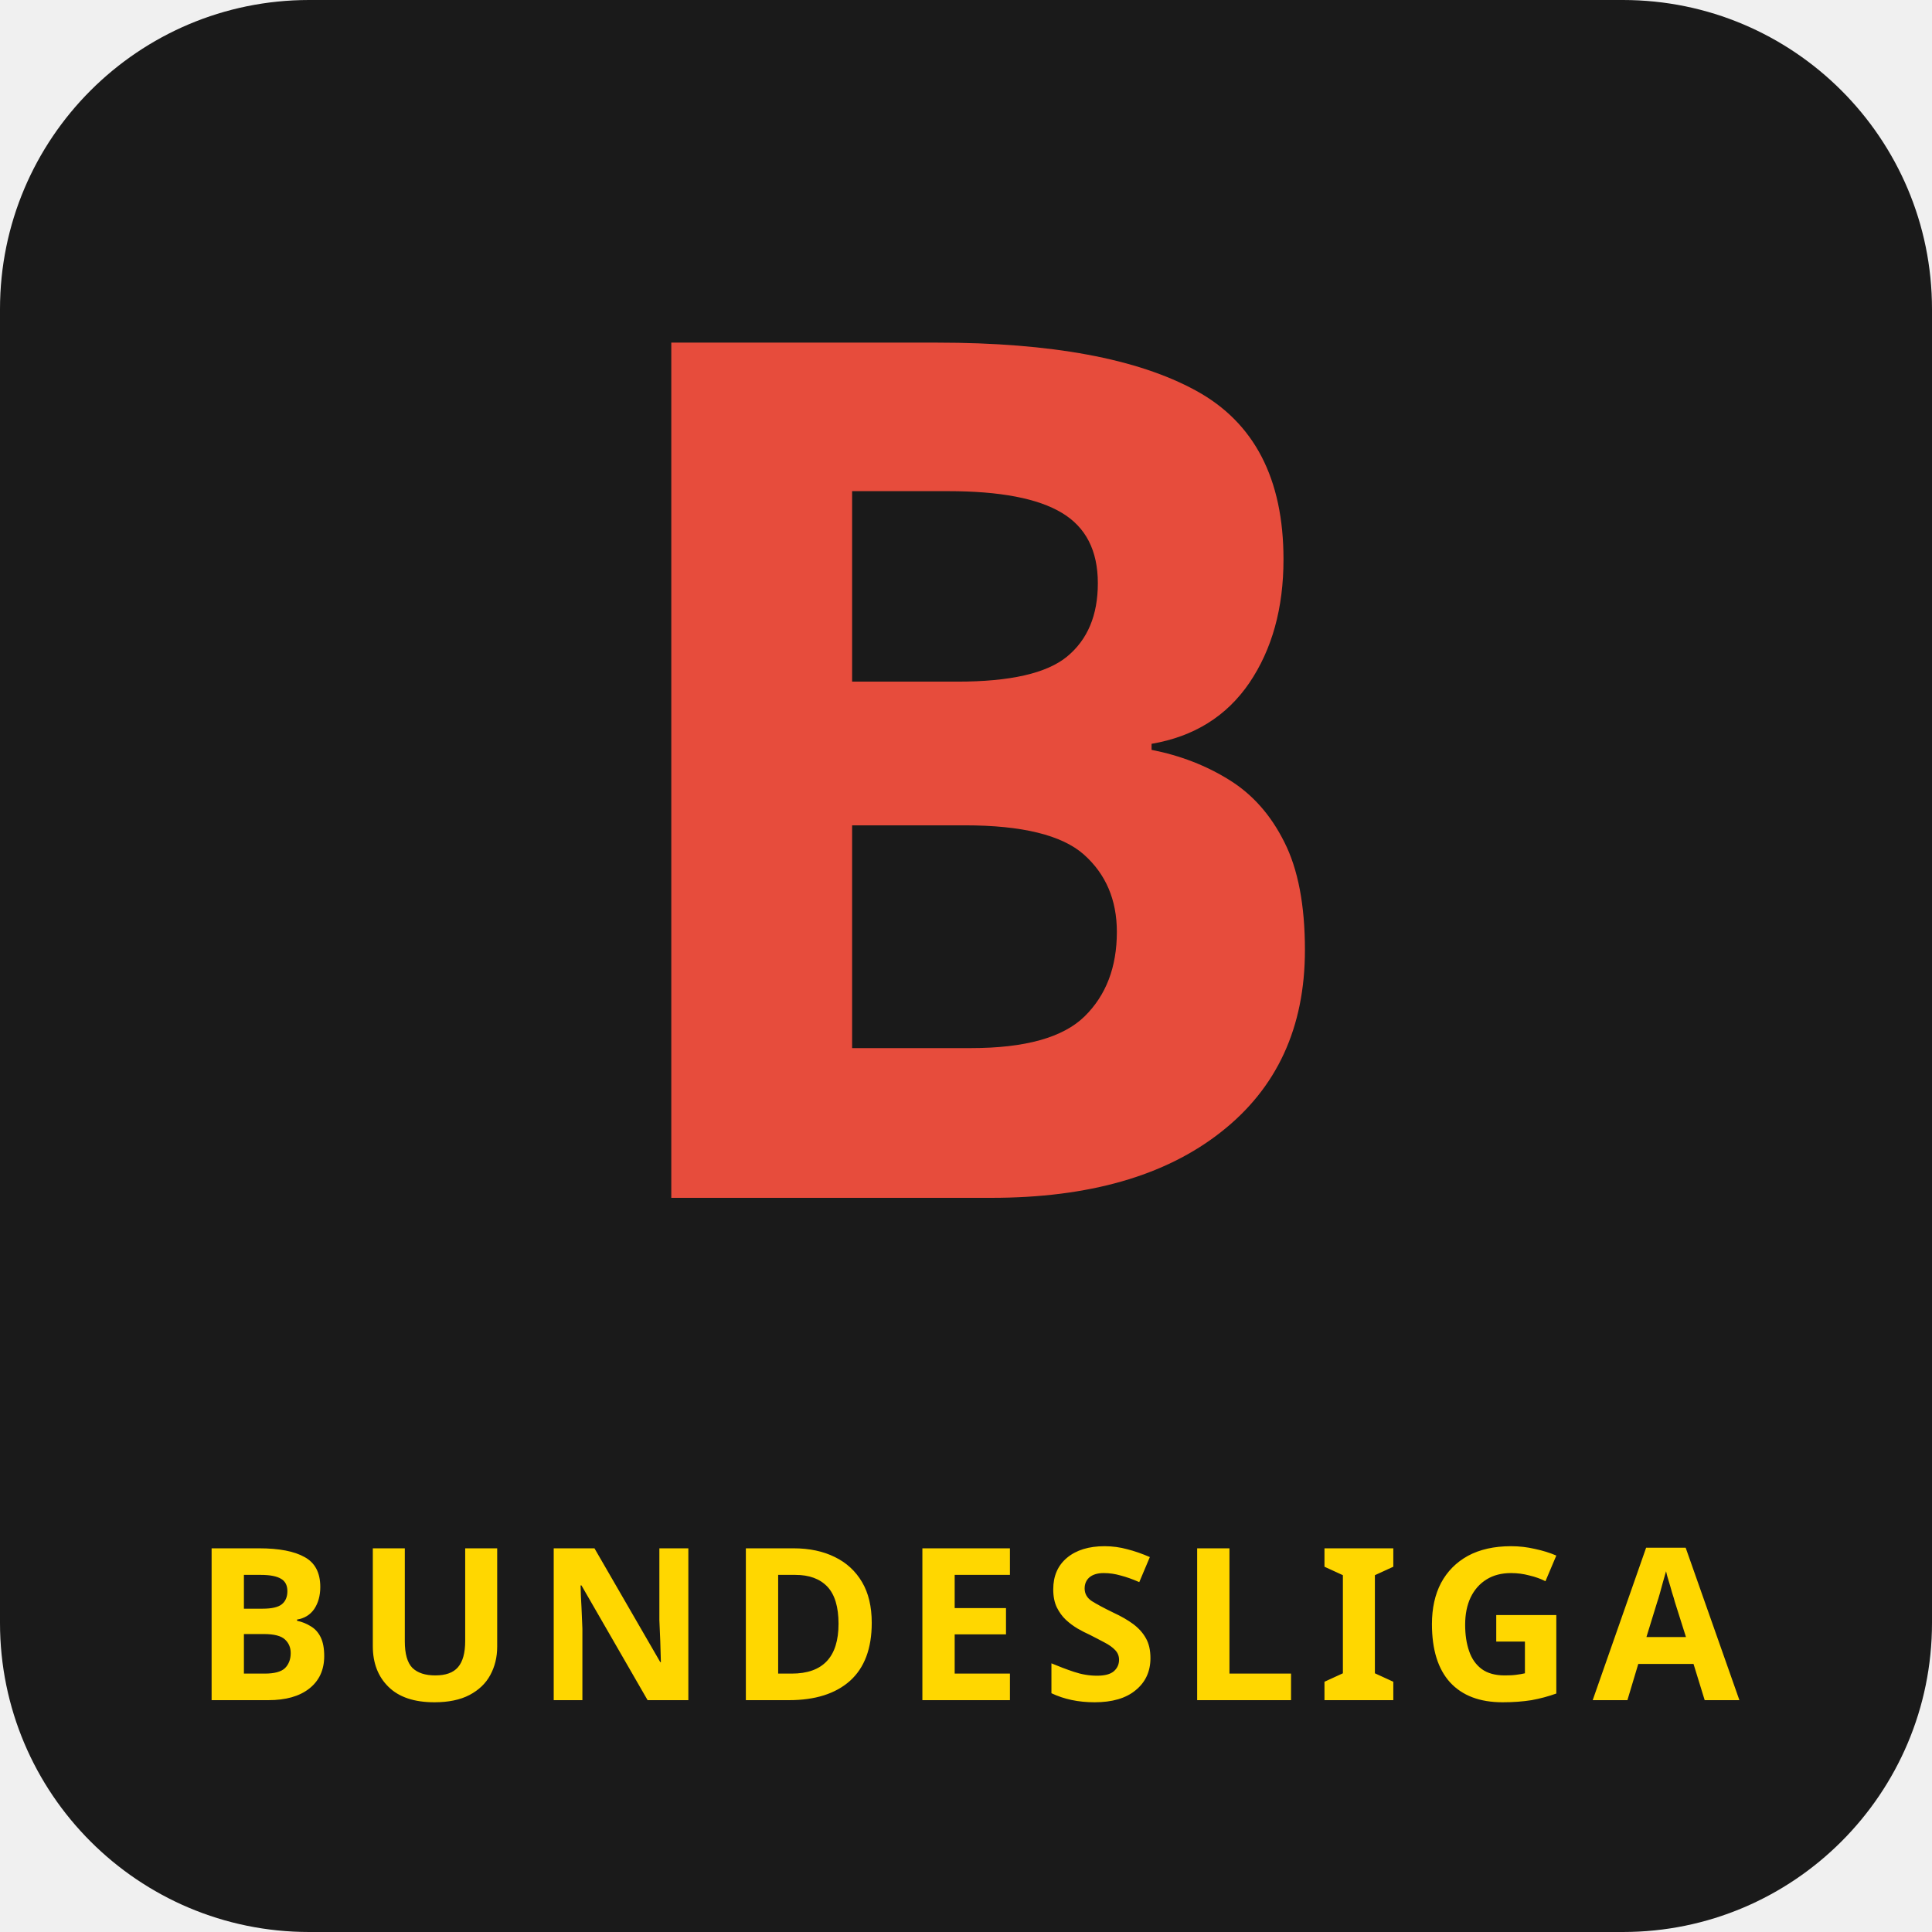
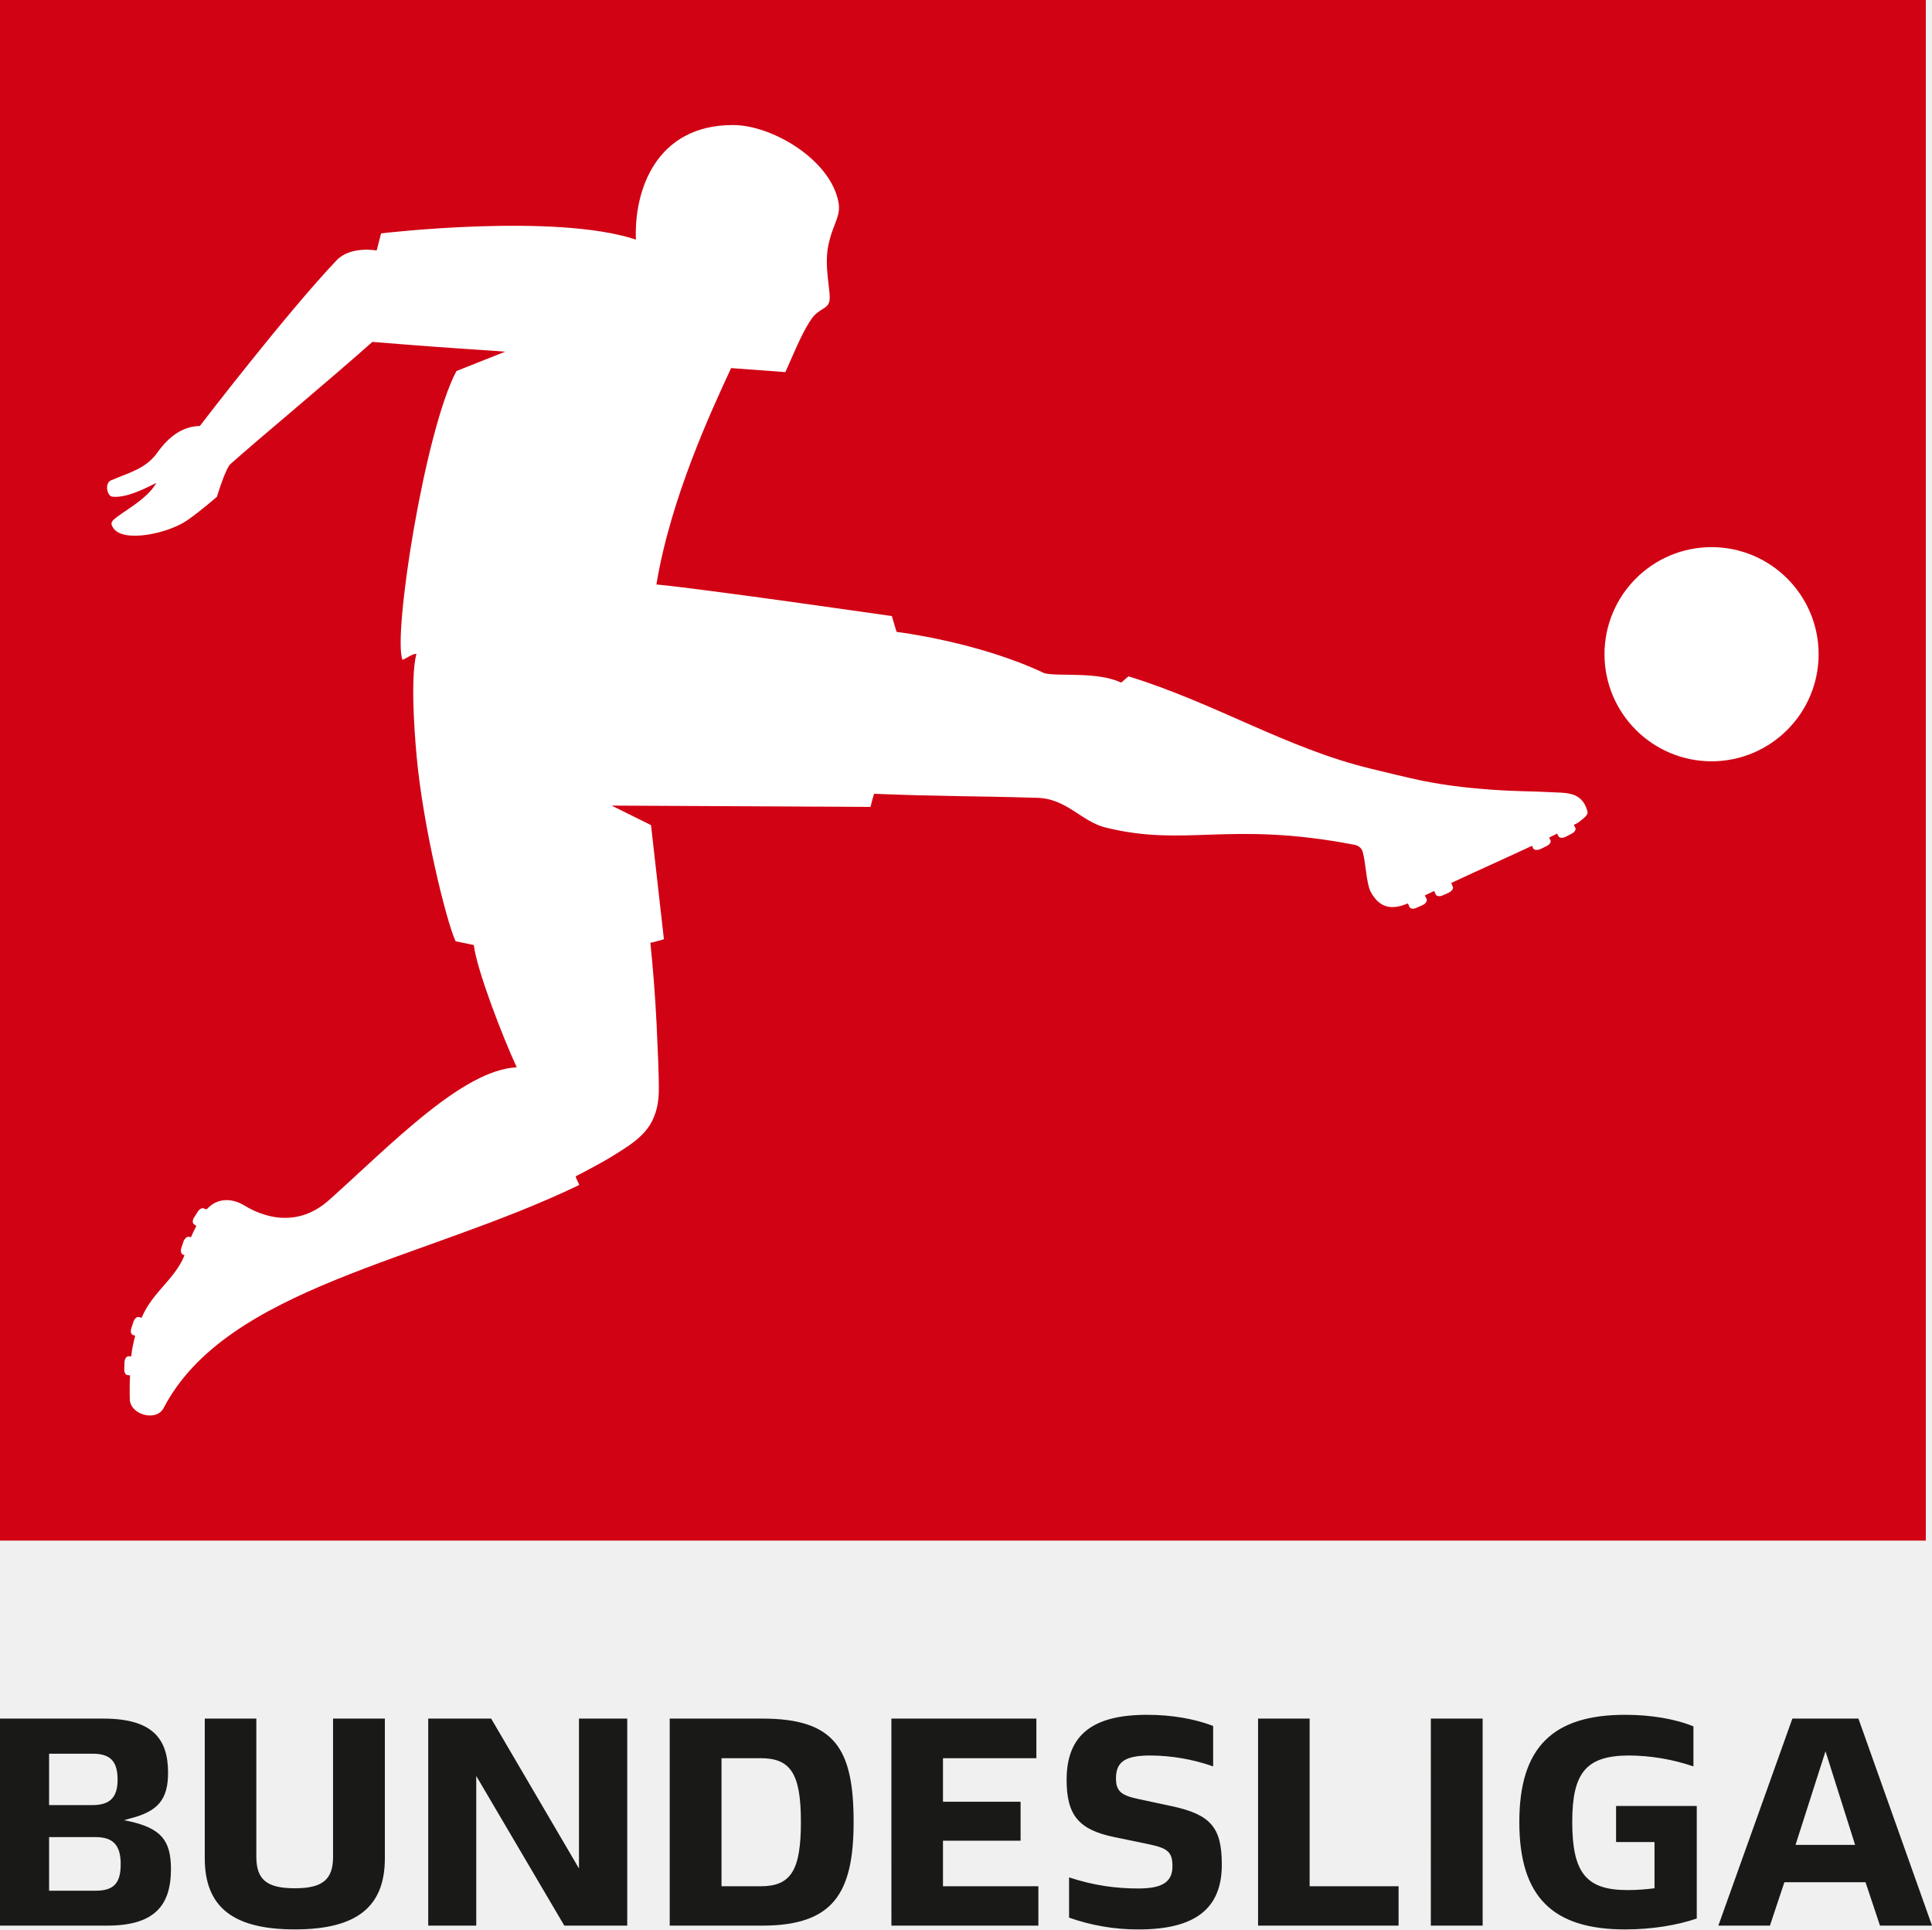
- <svg xmlns="http://www.w3.org/2000/svg" viewBox="0 0 100 100">
-   <rect width="100" height="100" rx="16" fill="#1A1A1A" />
-   <text x="50" y="62" text-anchor="middle" font-family="Arial Black,sans-serif" font-weight="900" font-size="62" fill="#E74C3C">B</text>
-   <text x="50" y="88" text-anchor="middle" font-family="Arial Black,sans-serif" font-weight="900" font-size="11" fill="#FFD700" letter-spacing="1">BUNDESLIGA</text>
+ <svg xmlns="http://www.w3.org/2000/svg" version="1.2" viewBox="0.56 0.54 74.18 74.07">
+   <path fill="#d10214" d="M.56 59.683h73.943V.536H.559z" />
+   <path fill="#fff" d="M66.28 21.544a4.115 4.115 0 0 0-4.115 4.107 4.117 4.117 0 0 0 4.115 4.115 4.115 4.115 0 0 0 4.107-4.115 4.114 4.114 0 0 0-4.107-4.107m-4.772 10.134c.042.145-.094.24-.359.444l-.162.086.06.11c.034.06-.026.171-.137.223l-.247.128c-.111.051-.231.042-.265-.026l-.051-.102-.308.153.052.103c.034.068-.035.17-.146.222l-.247.12c-.12.05-.24.034-.273-.035l-.043-.094c-.948.444-2.006.914-3.1 1.426l.06.145c.035.06-.034.162-.145.222l-.247.111c-.111.051-.23.034-.265-.034l-.06-.136-.358.17.068.137c.034.077-.034.179-.145.23l-.248.111c-.11.052-.23.043-.264-.034l-.06-.136c-.504.204-1.042.281-1.434-.453-.171-.341-.18-1.127-.308-1.545-.068-.222-.324-.256-.324-.256-4.815-.922-6.446.102-9.536-.658-.965-.239-1.495-1.135-2.69-1.144-2.604-.077-3.38-.042-6.207-.153a9 9 0 0 0-.136.503l-9.938-.05 1.511.75.495 4.38s-.4.12-.52.137c.094.88.187 2.057.239 3.116.042.956.094 1.955.085 2.596-.009.196-.009.665-.282 1.178-.179.341-.495.623-.75.81-.086.069-.47.325-.914.59-.461.265-.974.538-1.247.674.026.12.111.24.137.333-6.045 2.92-13.532 3.919-15.957 8.563-.282.538-1.272.257-1.298-.324-.008-.265-.008-.7.01-.93l-.095-.01c-.077 0-.136-.11-.128-.23l.009-.273c.009-.128.077-.222.154-.222l.102.009q.05-.41.154-.794l-.094-.034c-.069-.026-.094-.145-.051-.265l.085-.256c.051-.12.137-.188.214-.162l.094.025c.426-1.007 1.263-1.451 1.647-2.399l-.06-.025c-.076-.026-.102-.146-.06-.265l.086-.256c.051-.111.145-.188.214-.162l.068.017c.06-.137.128-.29.205-.435l-.086-.06c-.068-.043-.068-.162 0-.265l.146-.23c.068-.103.179-.154.239-.111l.034.017.042.009c.018 0 .026-.009.043-.017.043-.043.085-.086.128-.12.393-.307.88-.256 1.28-.018.376.231 1.862 1.076 3.288-.213 2.356-2.109 5.113-4.986 7.188-5.08-.563-1.22-1.537-3.756-1.648-4.695l-.7-.145c-.358-.777-1.246-4.38-1.494-7.087 0 0-.29-2.92-.008-3.944-.163-.017-.453.222-.538.222-.376-.93.853-8.794 2.074-11.082l1.87-.742c-.196-.026-1.545-.086-5.097-.376-1.98 1.75-4.277 3.646-5.438 4.678-.196.146-.53 1.264-.53 1.264s-.589.52-1.126.896c-.726.513-2.485.897-2.86.3-.095-.146-.077-.214.008-.3.273-.281 1.298-.776 1.648-1.425-.555.281-1.187.58-1.682.529-.213-.009-.316-.538-.043-.632.743-.316 1.34-.452 1.776-1.075.427-.59.94-.99 1.622-1.008 0 0 3.304-4.311 5.25-6.36.539-.564 1.538-.376 1.538-.376l.17-.657s6.677-.794 9.784.239C24.9 7.842 25.753 5.34 28.7 5.34c1.52 0 3.756 1.34 4.055 2.97.094.505-.196.838-.35 1.47-.265.964.102 2.023-.009 2.356-.085.281-.401.256-.666.631-.29.402-.614 1.153-.614 1.153l-.402.905-2.083-.154c-.76 1.64-2.322 4.995-2.868 8.307 1.639.145 9.04 1.213 9.04 1.213l.18.606s3.125.375 5.677 1.588c.572.136 2.007-.077 2.946.358.068-.042.222-.196.282-.239 3.33 1.025 6.078 2.766 9.297 3.543 0 0 1.494.368 2.006.47 1.187.23 1.947.282 2.57.333 1.033.077 1.605.06 2.356.102.53.035 1.178-.05 1.392.726" />
+   <path fill="#191917" d="M70.651 67.77 69.5 71.364h2.288zm1.537 5.028h-3.116l-.555 1.665h-1.98l2.842-7.948h2.536l2.826 7.948h-1.998zm-6.48-2.928v4.32c-.742.256-1.724.419-2.749.419-2.766 0-4.064-1.23-4.064-4.124 0-2.877 1.298-4.115 4.064-4.115.982 0 1.913.154 2.621.444v1.537a7.8 7.8 0 0 0-2.467-.419c-1.665 0-2.186.675-2.186 2.553 0 1.964.547 2.613 2.118 2.613.358 0 .708-.026 1.041-.069v-1.775H62.61V69.87zm-10.21-3.355h1.989v7.948h-1.99zm-6.634 0h1.98v6.437h3.415v1.511h-5.395zm-7.257 7.64v-1.544c.956.315 1.81.426 2.655.426.913 0 1.315-.239 1.315-.853 0-.538-.171-.692-.905-.845l-1.324-.274c-1.374-.281-1.835-.845-1.835-2.202 0-1.742 1.024-2.493 3.09-2.493.94 0 1.819.153 2.536.427v1.553a7.4 7.4 0 0 0-2.416-.418c-.982 0-1.315.256-1.315.88 0 .512.23.657.871.793l1.28.274c1.503.324 1.913.828 1.913 2.245 0 1.708-1.05 2.485-3.193 2.485a7.9 7.9 0 0 1-2.672-.453m-6.822-7.641h5.567v1.52h-3.586v1.673h2.98v1.494h-2.98v1.75h3.663v1.511h-5.643zm-5.02 6.437c1.161 0 1.546-.606 1.546-2.467 0-1.844-.385-2.45-1.546-2.45h-1.502v4.917zm-3.491-6.437h3.551c2.783 0 3.51 1.144 3.51 3.97 0 2.749-.795 3.978-3.51 3.978h-3.551zm-1.631 0v7.948h-2.416l-3.381-5.745v5.745h-1.844v-7.948h2.416l3.372 5.754v-5.754zM8.422 71.876v-5.361h1.98v5.302c0 .88.402 1.212 1.477 1.212 1.067 0 1.469-.333 1.469-1.212v-5.302h1.989v5.361c0 1.87-1.084 2.732-3.458 2.732s-3.457-.862-3.457-2.732m-3.228.231c0-.734-.29-1.042-.964-1.042H2.445v2.058H4.23c.708 0 .964-.299.964-1.016m-2.749-2.271H4.11c.666 0 .965-.29.965-.973 0-.717-.282-1-.965-1H2.445zm4.679 2.459c0 1.417-.657 2.168-2.45 2.168H.559v-7.948H4.52c1.853 0 2.493.734 2.493 2.075 0 1.033-.384 1.494-1.486 1.767l-.204.06.179.034c1.238.273 1.622.734 1.622 1.844" />
</svg>
